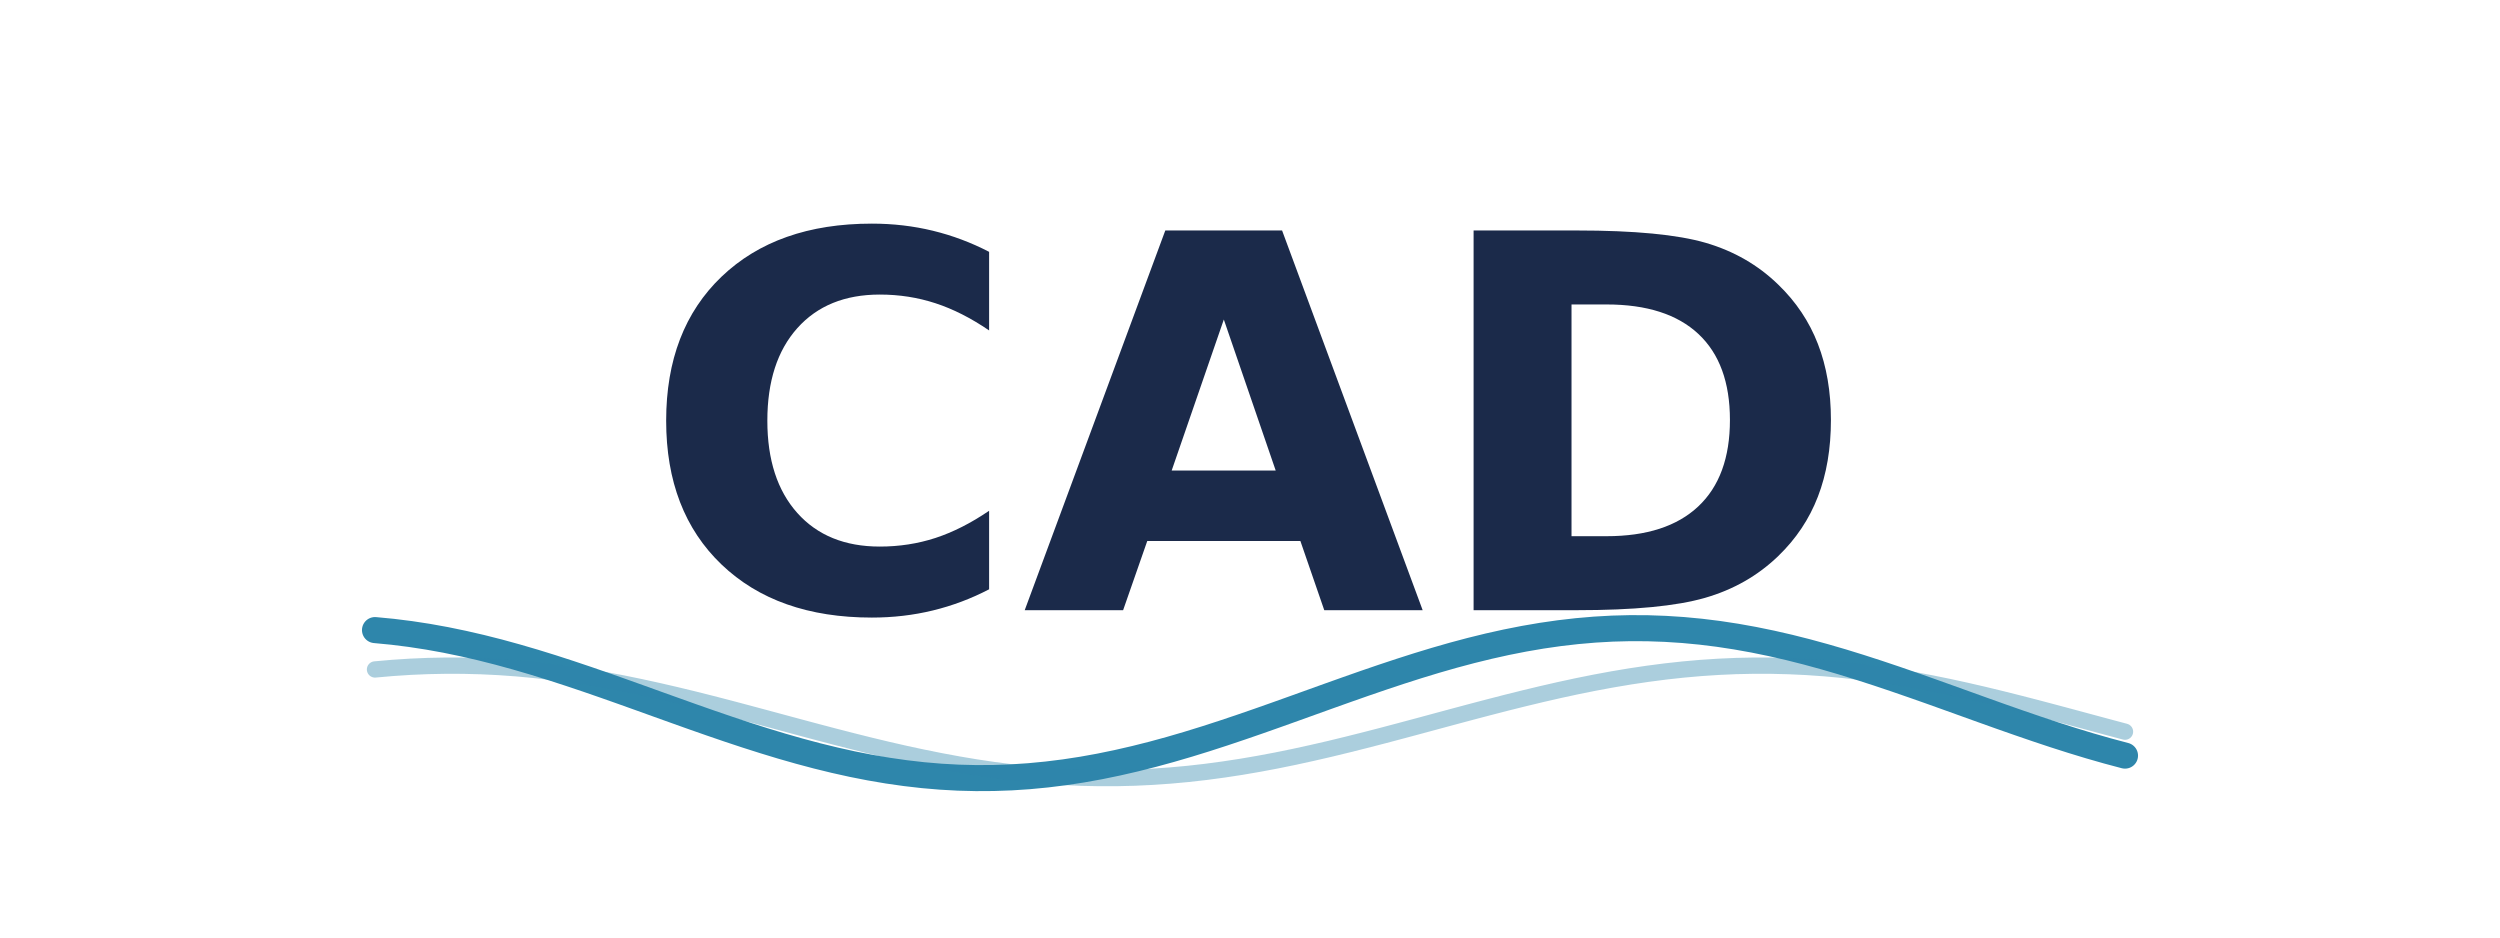
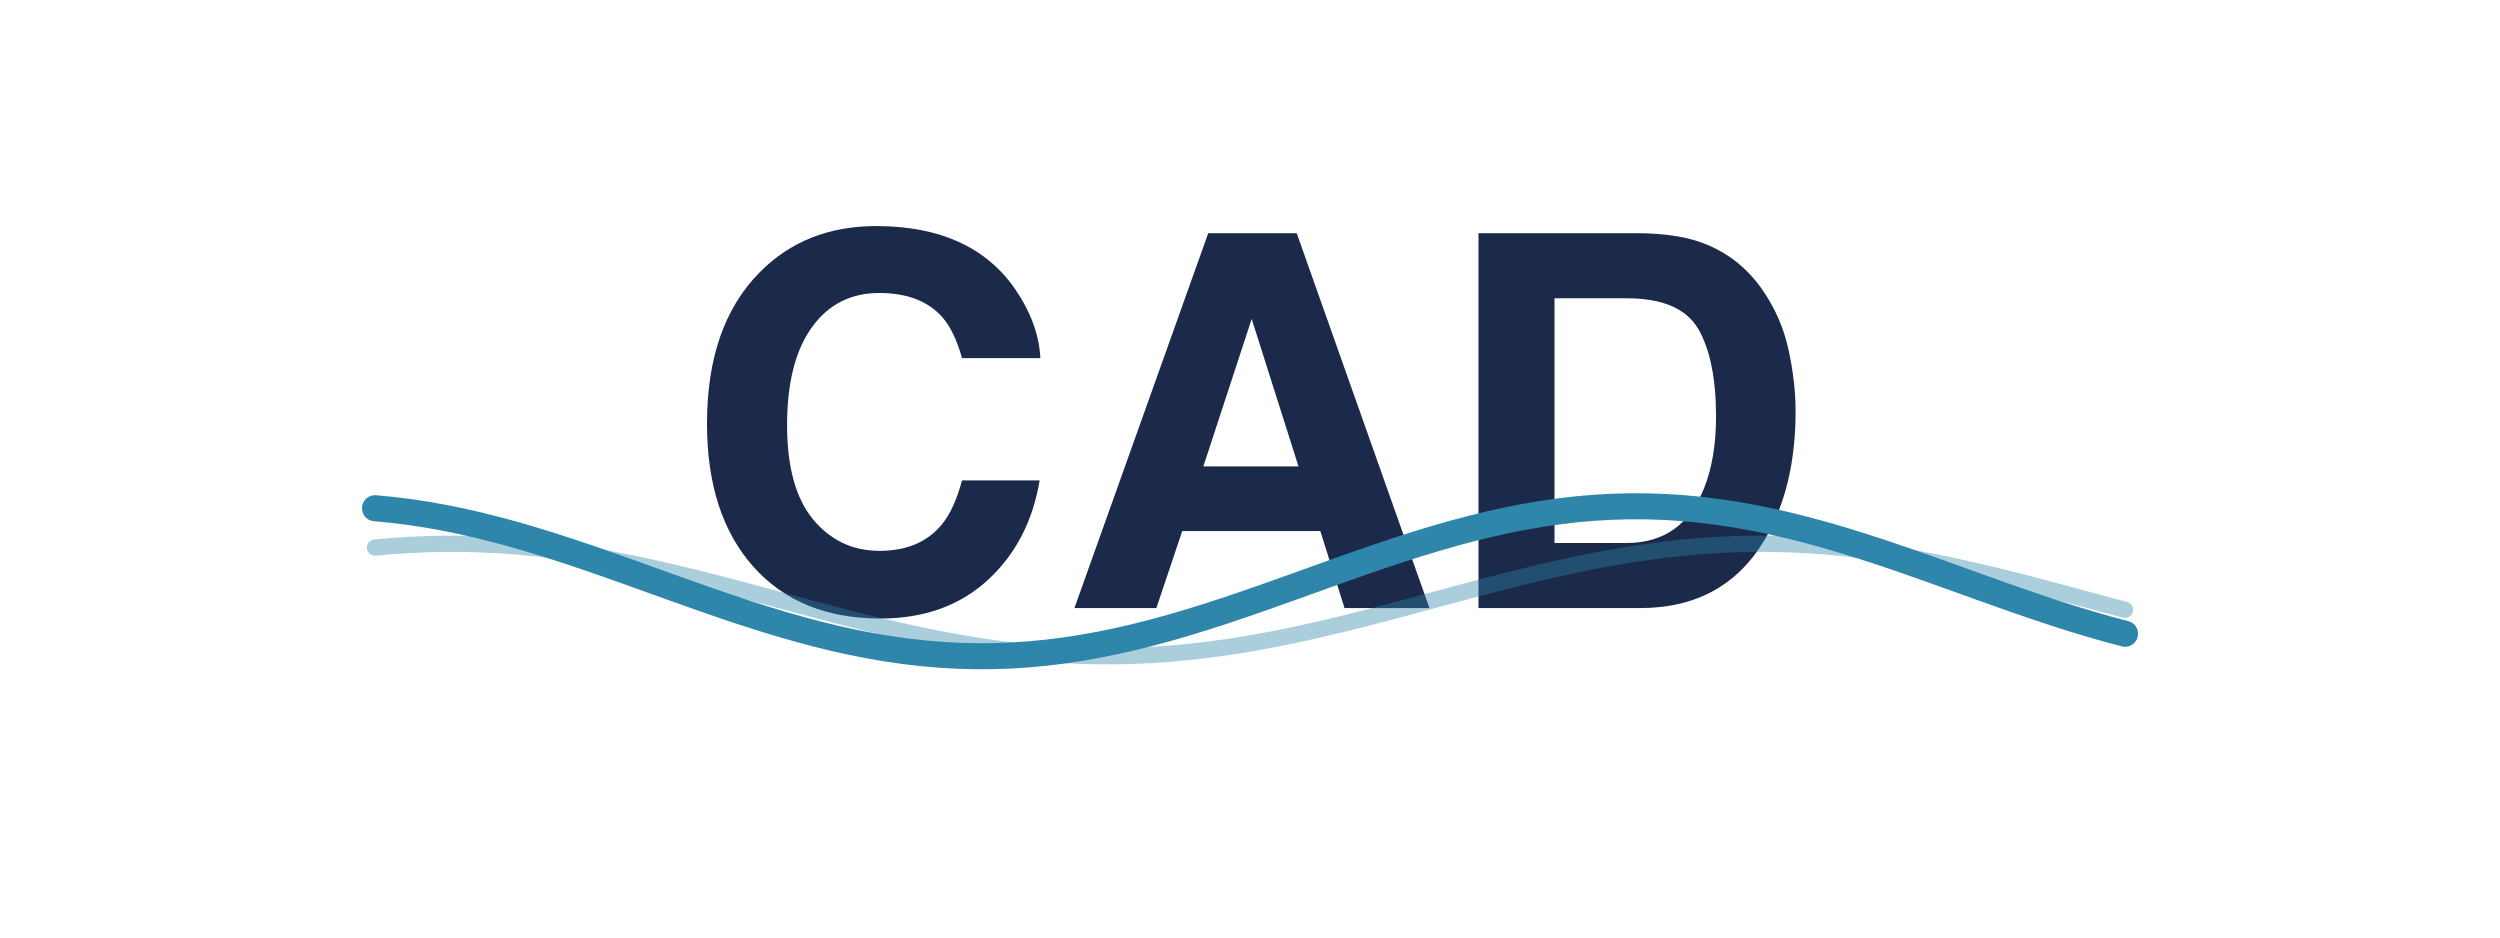
- <svg xmlns="http://www.w3.org/2000/svg" xmlns:xlink="http://www.w3.org/1999/xlink" width="576pt" height="216pt" viewBox="0 0 576 216" version="1.1">
+ <svg xmlns="http://www.w3.org/2000/svg" xmlns:xlink="http://www.w3.org/1999/xlink" width="576pt" height="216pt" viewBox="0 0 576 216">
  <defs>
    <g>
-       <symbol overflow="visible" id="glyph0-0">
-         <path style="stroke:none;" d="M 5.984 21.219 L 5.984 -84.609 L 65.984 -84.609 L 65.984 21.219 Z M 12.719 14.531 L 59.297 14.531 L 59.297 -77.875 L 12.719 -77.875 Z M 12.719 14.531 " />
-       </symbol>
-       <symbol overflow="visible" id="glyph0-1">
-         <path style="stroke:none;" d="M 80.391 -4.812 C 76.254 -2.656 71.938 -1.031 67.438 0.062 C 62.945 1.156 58.258 1.703 53.375 1.703 C 38.812 1.703 27.27 -2.367 18.75 -10.516 C 10.238 -18.66 5.984 -29.707 5.984 -43.656 C 5.984 -57.633 10.238 -68.695 18.75 -76.844 C 27.27 -84.988 38.812 -89.062 53.375 -89.062 C 58.258 -89.062 62.945 -88.516 67.438 -87.422 C 71.938 -86.328 76.254 -84.707 80.391 -82.562 L 80.391 -64.453 C 76.211 -67.305 72.094 -69.395 68.031 -70.719 C 63.969 -72.051 59.691 -72.719 55.203 -72.719 C 47.148 -72.719 40.816 -70.141 36.203 -64.984 C 31.598 -59.828 29.297 -52.719 29.297 -43.656 C 29.297 -34.633 31.598 -27.547 36.203 -22.391 C 40.816 -17.234 47.148 -14.656 55.203 -14.656 C 59.691 -14.656 63.969 -15.316 68.031 -16.641 C 72.094 -17.973 76.211 -20.062 80.391 -22.906 Z M 80.391 -4.812 " />
-       </symbol>
-       <symbol overflow="visible" id="glyph0-2">
-         <path style="stroke:none;" d="M 64.109 -15.938 L 28.828 -15.938 L 23.266 0 L 0.594 0 L 32.984 -87.484 L 59.891 -87.484 L 92.281 0 L 69.609 0 Z M 34.453 -32.172 L 58.422 -32.172 L 46.469 -66.969 Z M 34.453 -32.172 " />
-       </symbol>
-       <symbol overflow="visible" id="glyph0-3">
-         <path style="stroke:none;" d="M 33.578 -70.438 L 33.578 -17.047 L 41.656 -17.047 C 50.875 -17.047 57.914 -19.332 62.781 -23.906 C 67.645 -28.477 70.078 -35.117 70.078 -43.828 C 70.078 -52.504 67.656 -59.109 62.812 -63.641 C 57.969 -68.172 50.914 -70.438 41.656 -70.438 Z M 11.016 -87.484 L 34.812 -87.484 C 48.094 -87.484 57.984 -86.535 64.484 -84.641 C 70.984 -82.742 76.562 -79.531 81.219 -75 C 85.312 -71.051 88.352 -66.5 90.344 -61.344 C 92.344 -56.188 93.344 -50.348 93.344 -43.828 C 93.344 -37.223 92.344 -31.332 90.344 -26.156 C 88.352 -20.988 85.312 -16.43 81.219 -12.484 C 76.531 -7.953 70.906 -4.738 64.344 -2.844 C 57.781 -0.945 47.938 0 34.812 0 L 11.016 0 Z M 11.016 -87.484 " />
-       </symbol>
+       <g id="glyph-0-0">
+         <path d="M 9.031 -86.375 L 78.578 -86.375 L 78.578 0 L 9.031 0 Z M 67.797 -10.781 L 67.797 -75.594 L 19.812 -75.594 L 19.812 -10.781 Z M 67.797 -10.781 " />
+       </g>
+       <g id="glyph-0-1">
+         <path d="M 70.078 -6.453 C 63.629 -0.547 55.391 2.406 45.359 2.406 C 32.93 2.406 23.164 -1.578 16.062 -9.547 C 8.945 -17.555 5.391 -28.535 5.391 -42.484 C 5.391 -57.555 9.43 -69.176 17.516 -77.344 C 24.547 -84.457 33.492 -88.016 44.359 -88.016 C 58.891 -88.016 69.516 -83.25 76.234 -73.719 C 79.941 -68.363 81.93 -62.988 82.203 -57.594 L 64.156 -57.594 C 62.988 -61.738 61.488 -64.863 59.656 -66.969 C 56.375 -70.719 51.508 -72.594 45.062 -72.594 C 38.5 -72.594 33.32 -69.945 29.531 -64.656 C 25.738 -59.363 23.844 -51.875 23.844 -42.188 C 23.844 -32.5 25.844 -25.242 29.844 -20.422 C 33.852 -15.598 38.945 -13.188 45.125 -13.188 C 51.445 -13.188 56.27 -15.254 59.594 -19.391 C 61.426 -21.617 62.945 -24.961 64.156 -29.422 L 82.031 -29.422 C 80.469 -20.004 76.484 -12.348 70.078 -6.453 Z M 70.078 -6.453 " />
+       </g>
+       <g id="glyph-0-2">
+         <path d="M 59.703 -17.75 L 27.891 -17.75 L 21.922 0 L 3.047 0 L 33.875 -86.375 L 54.266 -86.375 L 84.844 0 L 65.281 0 Z M 54.672 -32.641 L 43.891 -66.625 L 32.75 -32.641 Z M 54.672 -32.641 " />
+       </g>
+       <g id="glyph-0-3">
+         <path d="M 46.344 0 L 9.141 0 L 9.141 -86.375 L 46.344 -86.375 C 51.695 -86.289 56.148 -85.664 59.703 -84.5 C 65.766 -82.5 70.672 -78.844 74.422 -73.531 C 77.422 -69.238 79.469 -64.594 80.562 -59.594 C 81.656 -54.594 82.203 -49.828 82.203 -45.297 C 82.203 -33.805 79.898 -24.078 75.297 -16.109 C 69.047 -5.367 59.395 0 46.344 0 Z M 59.766 -64.344 C 56.992 -69.031 51.504 -71.375 43.297 -71.375 L 26.656 -71.375 L 26.656 -15 L 43.297 -15 C 51.816 -15 57.754 -19.195 61.109 -27.594 C 62.953 -32.207 63.875 -37.695 63.875 -44.062 C 63.875 -52.852 62.504 -59.613 59.766 -64.344 Z M 59.766 -64.344 " />
+       </g>
    </g>
  </defs>
-   <g id="surface1">
-     <rect x="0" y="0" width="576" height="216" style="fill:rgb(100%,100%,100%);fill-opacity:1;stroke:none;" />
-     <g style="fill:rgb(10.588%,16.471%,29.02%);fill-opacity:1;">
-       <use xlink:href="#glyph0-1" x="147.5" y="140.586" />
-       <use xlink:href="#glyph0-2" x="235.5" y="140.586" />
-       <use xlink:href="#glyph0-3" x="328.5" y="140.586" />
-     </g>
-     <path style="fill:none;stroke-width:6;stroke-linecap:round;stroke-linejoin:round;stroke:rgb(18.039%,52.549%,67.059%);stroke-opacity:1;stroke-miterlimit:10;" d="M 86.398 145.172 L 90.473 145.566 L 94.547 146.078 L 98.617 146.703 L 102.691 147.438 L 106.762 148.281 L 110.836 149.219 L 114.91 150.25 L 118.98 151.367 L 123.055 152.559 L 127.129 153.82 L 131.199 155.141 L 135.273 156.508 L 139.344 157.918 L 143.418 159.355 L 147.492 160.812 L 151.562 162.277 L 155.637 163.738 L 159.711 165.191 L 163.781 166.617 L 167.855 168.012 L 171.926 169.363 L 176 170.66 L 180.074 171.898 L 184.145 173.062 L 188.219 174.148 L 192.289 175.145 L 196.363 176.051 L 200.438 176.852 L 204.508 177.547 L 208.582 178.129 L 212.656 178.598 L 216.727 178.945 L 220.801 179.172 L 224.871 179.273 L 228.945 179.25 L 233.02 179.105 L 237.09 178.836 L 241.164 178.445 L 245.238 177.938 L 249.309 177.316 L 253.383 176.582 L 257.453 175.742 L 261.527 174.805 L 265.602 173.777 L 269.672 172.664 L 273.746 171.473 L 277.816 170.215 L 281.891 168.895 L 285.965 167.527 L 290.035 166.121 L 294.109 164.684 L 298.184 163.227 L 302.254 161.762 L 306.328 160.297 L 310.398 158.848 L 314.473 157.418 L 318.547 156.023 L 322.617 154.672 L 326.691 153.371 L 330.762 152.133 L 334.836 150.965 L 338.91 149.879 L 342.98 148.879 L 347.055 147.973 L 351.129 147.168 L 355.199 146.469 L 359.273 145.883 L 363.344 145.414 L 367.418 145.062 L 371.492 144.832 L 375.562 144.727 L 379.637 144.746 L 383.711 144.891 L 387.781 145.156 L 391.855 145.543 L 395.926 146.047 L 400 146.668 L 404.074 147.398 L 408.145 148.234 L 412.219 149.168 L 416.289 150.195 L 420.363 151.309 L 424.438 152.496 L 428.508 153.754 L 432.582 155.07 L 436.656 156.438 L 440.727 157.844 L 444.801 159.277 L 448.871 160.734 L 457.02 163.664 L 461.09 165.117 L 465.164 166.543 L 469.238 167.941 L 473.309 169.297 L 477.383 170.598 L 481.453 171.836 L 485.527 173.004 L 489.602 174.094 " />
-     <path style="fill:none;stroke-width:3.75;stroke-linecap:round;stroke-linejoin:round;stroke:rgb(18.039%,52.549%,67.059%);stroke-opacity:0.4;stroke-miterlimit:10;" d="M 86.398 154.242 L 90.473 153.887 L 94.547 153.621 L 98.617 153.449 L 102.691 153.367 L 106.762 153.379 L 110.836 153.484 L 114.91 153.68 L 118.98 153.969 L 123.055 154.348 L 127.129 154.812 L 131.199 155.355 L 135.273 155.98 L 139.344 156.684 L 143.418 157.449 L 147.492 158.285 L 151.562 159.176 L 155.637 160.117 L 159.711 161.102 L 163.781 162.125 L 167.855 163.18 L 171.926 164.258 L 176 165.352 L 180.074 166.449 L 184.145 167.547 L 188.219 168.637 L 192.289 169.707 L 196.363 170.754 L 200.438 171.773 L 204.508 172.75 L 208.582 173.68 L 212.656 174.555 L 216.727 175.375 L 220.801 176.129 L 224.871 176.812 L 228.945 177.418 L 233.02 177.945 L 237.09 178.391 L 241.164 178.746 L 245.238 179.012 L 249.309 179.188 L 253.383 179.273 L 257.453 179.262 L 261.527 179.16 L 265.602 178.965 L 269.672 178.68 L 273.746 178.305 L 277.816 177.844 L 281.891 177.297 L 285.965 176.676 L 290.035 175.977 L 294.109 175.211 L 298.184 174.379 L 302.254 173.488 L 306.328 172.551 L 310.398 171.562 L 314.473 170.539 L 318.547 169.488 L 322.617 168.41 L 326.691 167.32 L 330.762 166.219 L 334.836 165.121 L 338.91 164.031 L 342.98 162.961 L 347.055 161.91 L 351.129 160.895 L 355.199 159.918 L 359.273 158.984 L 363.344 158.105 L 367.418 157.285 L 371.492 156.531 L 375.562 155.848 L 379.637 155.238 L 383.711 154.707 L 387.781 154.262 L 391.855 153.902 L 395.926 153.633 L 400 153.453 L 404.074 153.367 L 408.145 153.375 L 412.219 153.477 L 416.289 153.668 L 420.363 153.953 L 424.438 154.324 L 428.508 154.785 L 432.582 155.328 L 436.656 155.949 L 440.727 156.645 L 444.801 157.41 L 448.871 158.238 L 452.945 159.125 L 457.02 160.066 L 461.09 161.051 L 465.164 162.074 L 469.238 163.125 L 473.309 164.203 L 477.383 165.293 L 481.453 166.391 L 485.527 167.488 L 489.602 168.578 " />
+   <rect x="-57.6" y="-21.6" width="691.2" height="259.2" fill="rgb(100%, 100%, 100%)" fill-opacity="1" />
+   <g fill="rgb(10.588%, 16.471%, 29.02%)" fill-opacity="1">
+     <use xlink:href="#glyph-0-1" x="157.5" y="140.102" />
+     <use xlink:href="#glyph-0-2" x="244.5" y="140.102" />
+     <use xlink:href="#glyph-0-3" x="331.5" y="140.102" />
  </g>
+   <path fill="none" stroke-width="6" stroke-linecap="round" stroke-linejoin="round" stroke="rgb(18.039%, 52.549%, 67.059%)" stroke-opacity="1" stroke-miterlimit="10" d="M 86.398 117.094 L 90.473 117.484 L 94.547 117.996 L 98.617 118.621 L 102.691 119.359 L 106.762 120.199 L 110.836 121.141 L 114.91 122.172 L 118.98 123.285 L 123.055 124.48 L 127.129 125.742 L 131.199 127.059 L 135.273 128.43 L 139.344 129.836 L 143.418 131.273 L 147.492 132.73 L 151.562 134.195 L 155.637 135.66 L 159.711 137.109 L 163.781 138.539 L 167.855 139.934 L 171.926 141.285 L 176 142.582 L 180.074 143.816 L 184.145 144.984 L 188.219 146.066 L 192.289 147.066 L 196.363 147.969 L 200.438 148.77 L 204.508 149.465 L 208.582 150.051 L 212.656 150.516 L 216.727 150.863 L 220.801 151.09 L 224.871 151.195 L 228.945 151.172 L 233.02 151.027 L 237.09 150.758 L 241.164 150.367 L 245.238 149.859 L 249.309 149.234 L 253.383 148.5 L 257.453 147.664 L 261.527 146.727 L 265.602 145.695 L 269.672 144.582 L 273.746 143.391 L 277.816 142.133 L 281.891 140.816 L 285.965 139.449 L 290.035 138.039 L 294.109 136.602 L 298.184 135.148 L 302.254 133.684 L 306.328 132.219 L 310.398 130.766 L 314.473 129.34 L 318.547 127.941 L 322.617 126.59 L 326.691 125.289 L 330.762 124.055 L 334.836 122.887 L 338.91 121.801 L 342.98 120.801 L 347.055 119.895 L 351.129 119.09 L 355.199 118.391 L 359.273 117.805 L 363.344 117.332 L 367.418 116.984 L 371.492 116.754 L 375.562 116.648 L 379.637 116.668 L 383.711 116.809 L 387.781 117.074 L 391.855 117.461 L 395.926 117.969 L 400 118.586 L 404.074 119.316 L 408.145 120.152 L 412.219 121.09 L 416.289 122.117 L 420.363 123.227 L 424.438 124.418 L 428.508 125.672 L 432.582 126.988 L 436.656 128.355 L 440.727 129.762 L 444.801 131.199 L 448.871 132.656 L 452.945 134.121 L 457.02 135.582 L 461.09 137.035 L 465.164 138.465 L 469.238 139.859 L 473.309 141.215 L 477.383 142.516 L 481.453 143.754 L 485.527 144.926 L 489.602 146.016 " />
+   <path fill="none" stroke-width="3.75" stroke-linecap="round" stroke-linejoin="round" stroke="rgb(18.039%, 52.549%, 67.059%)" stroke-opacity="0.4" stroke-miterlimit="10" d="M 86.398 126.16 L 90.473 125.805 L 94.547 125.543 L 98.617 125.367 L 102.691 125.285 L 106.762 125.297 L 110.836 125.402 L 114.91 125.602 L 118.98 125.891 L 123.055 126.266 L 127.129 126.73 L 131.199 127.277 L 135.273 127.902 L 139.344 128.602 L 143.418 129.371 L 147.492 130.203 L 151.562 131.094 L 155.637 132.035 L 159.711 133.023 L 163.781 134.047 L 167.855 135.102 L 171.926 136.18 L 176 137.27 L 180.074 138.367 L 184.145 139.465 L 188.219 140.555 L 192.289 141.629 L 196.363 142.676 L 200.438 143.691 L 204.508 144.668 L 208.582 145.598 L 212.656 146.477 L 216.727 147.297 L 220.801 148.047 L 224.871 148.73 L 228.945 149.34 L 233.02 149.863 L 237.09 150.309 L 241.164 150.664 L 245.238 150.934 L 249.309 151.109 L 253.383 151.191 L 257.453 151.184 L 261.527 151.082 L 265.602 150.887 L 269.672 150.598 L 273.746 150.223 L 277.816 149.762 L 281.891 149.219 L 285.965 148.594 L 290.035 147.898 L 294.109 147.129 L 298.184 146.297 L 302.254 145.41 L 306.328 144.469 L 310.398 143.484 L 314.473 142.461 L 318.547 141.406 L 322.617 140.328 L 326.691 139.238 L 330.762 138.141 L 334.836 137.043 L 338.91 135.953 L 342.98 134.879 L 347.055 133.832 L 351.129 132.812 L 355.199 131.836 L 359.273 130.906 L 363.344 130.027 L 367.418 129.207 L 371.492 128.449 L 375.562 127.766 L 379.637 127.156 L 383.711 126.629 L 387.781 126.18 L 391.855 125.824 L 395.926 125.551 L 400 125.375 L 404.074 125.289 L 408.145 125.297 L 412.219 125.395 L 416.289 125.59 L 420.363 125.871 L 424.438 126.246 L 428.508 126.703 L 432.582 127.246 L 436.656 127.867 L 440.727 128.562 L 444.801 129.328 L 448.871 130.16 L 452.945 131.047 L 457.02 131.984 L 461.09 132.969 L 465.164 133.992 L 469.238 135.047 L 473.309 136.121 L 477.383 137.215 L 481.453 138.312 L 485.527 139.41 L 489.602 140.5 " />
</svg>
